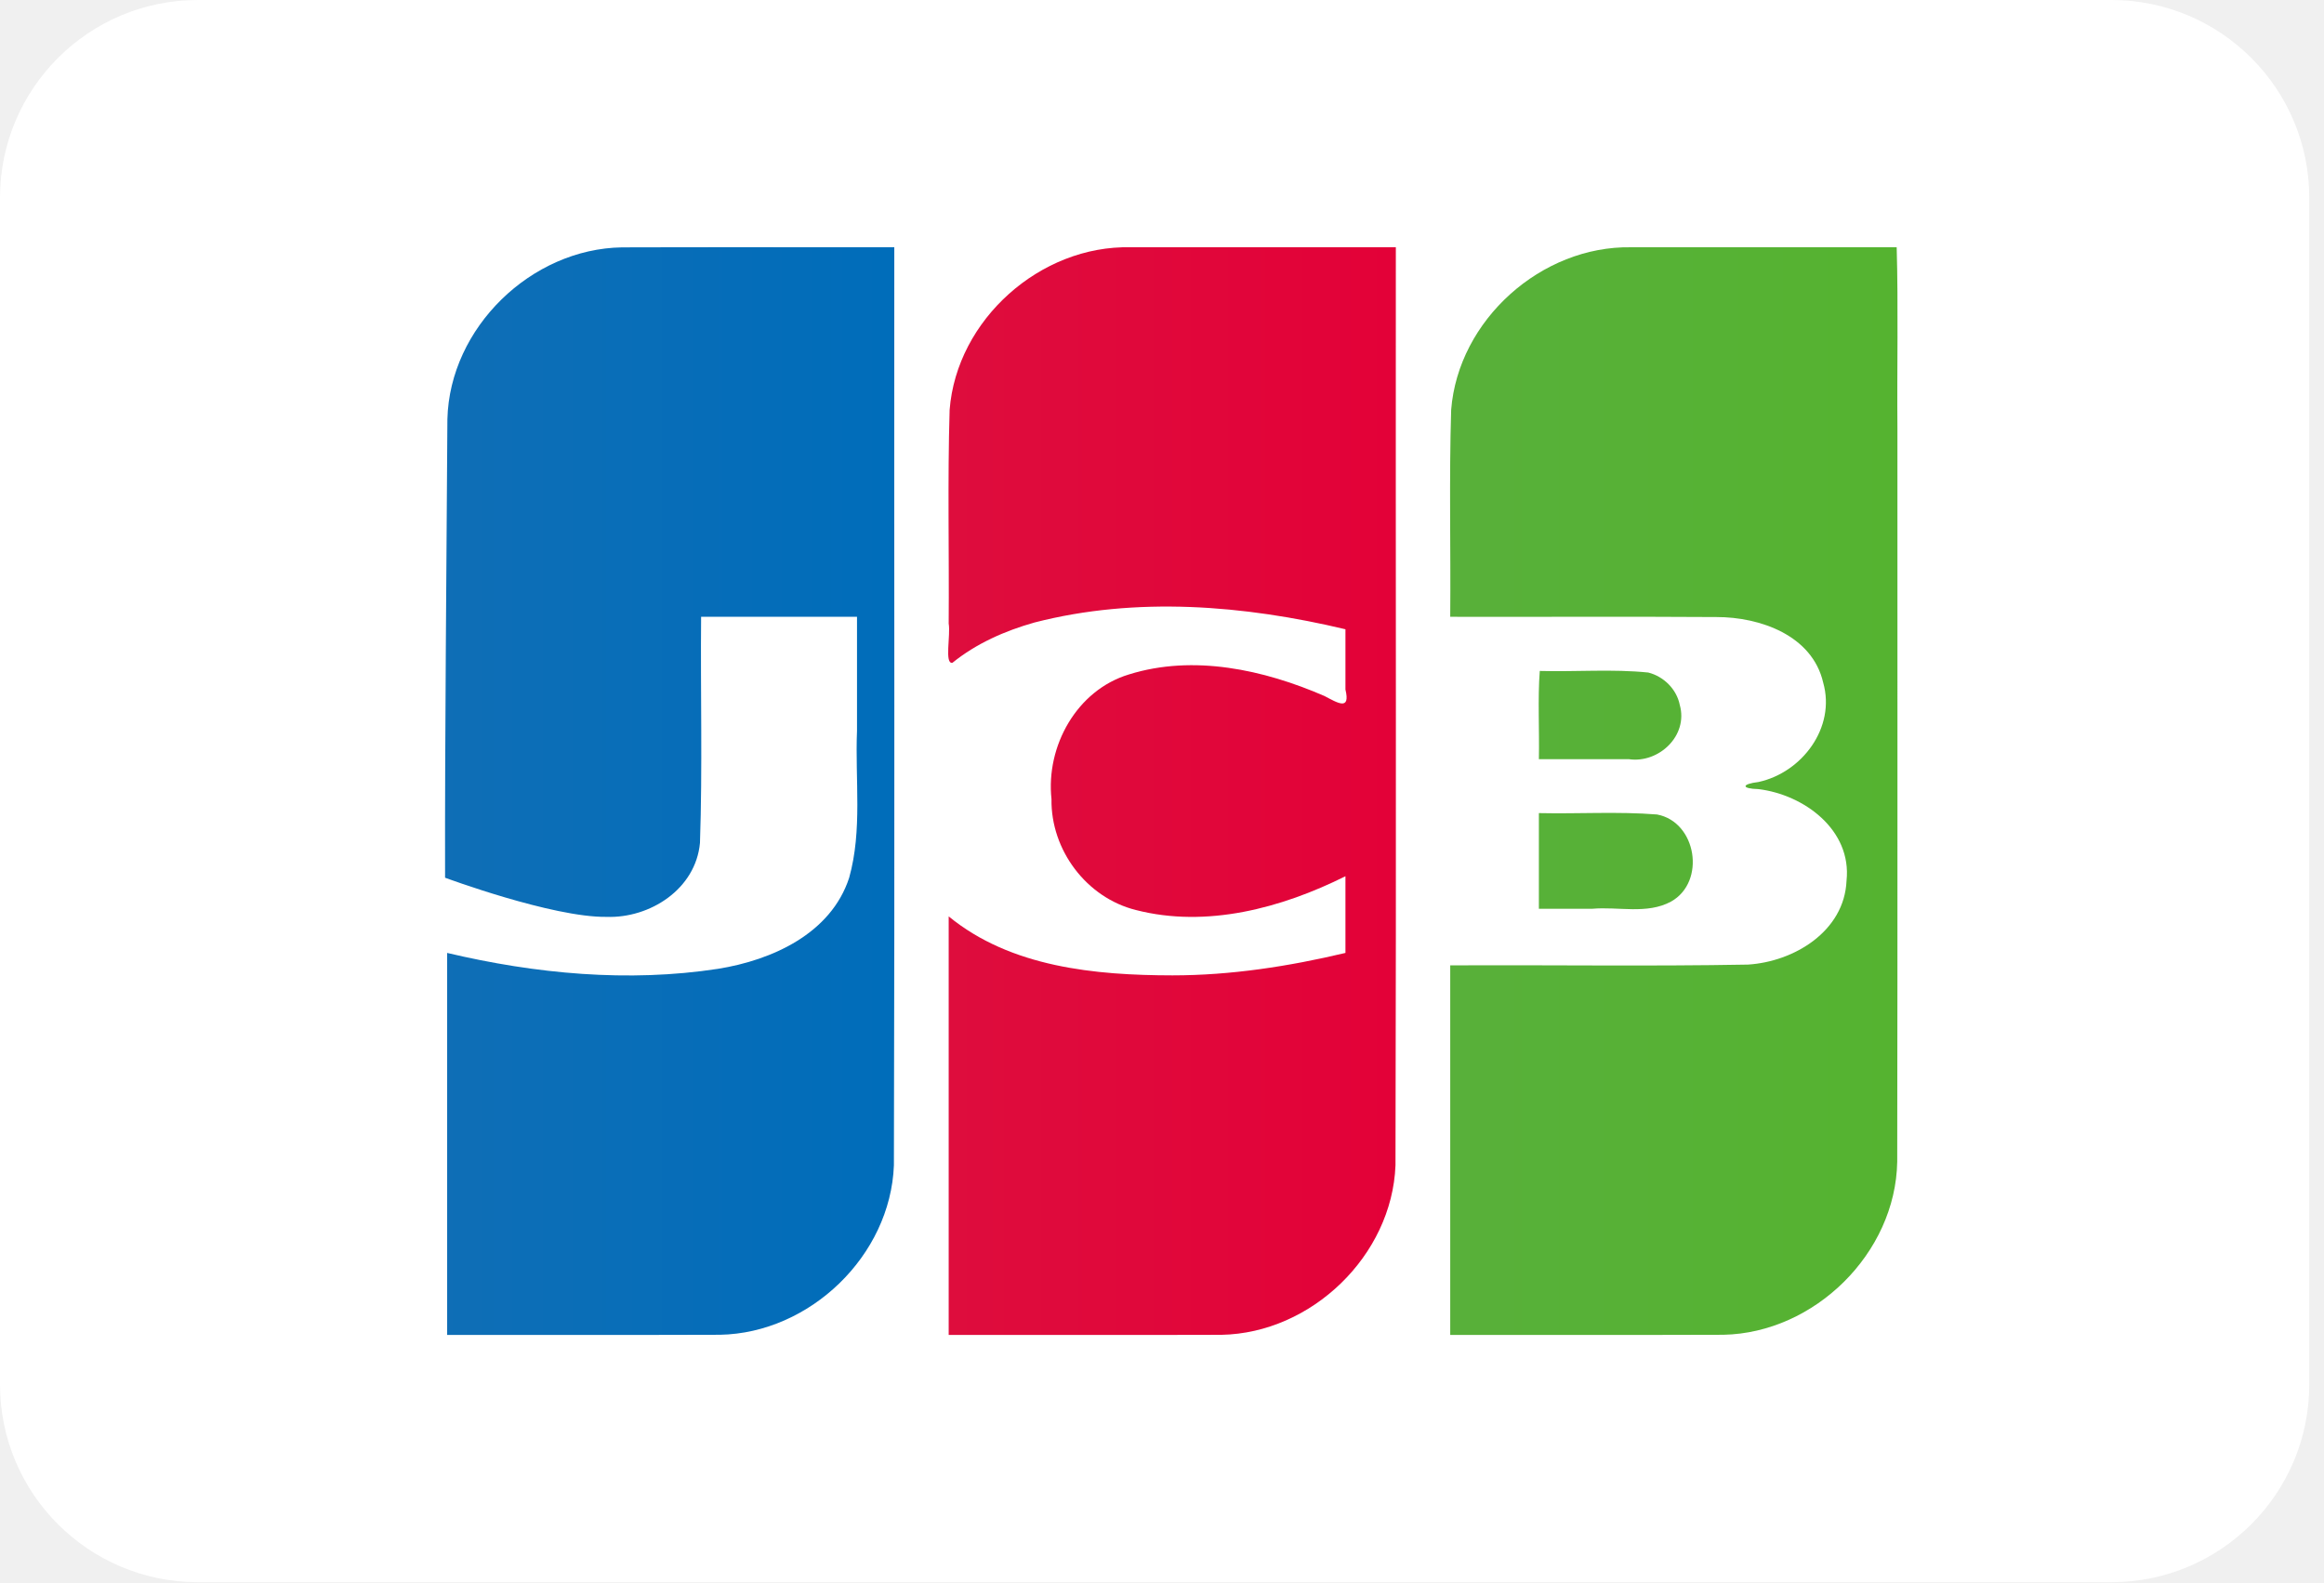
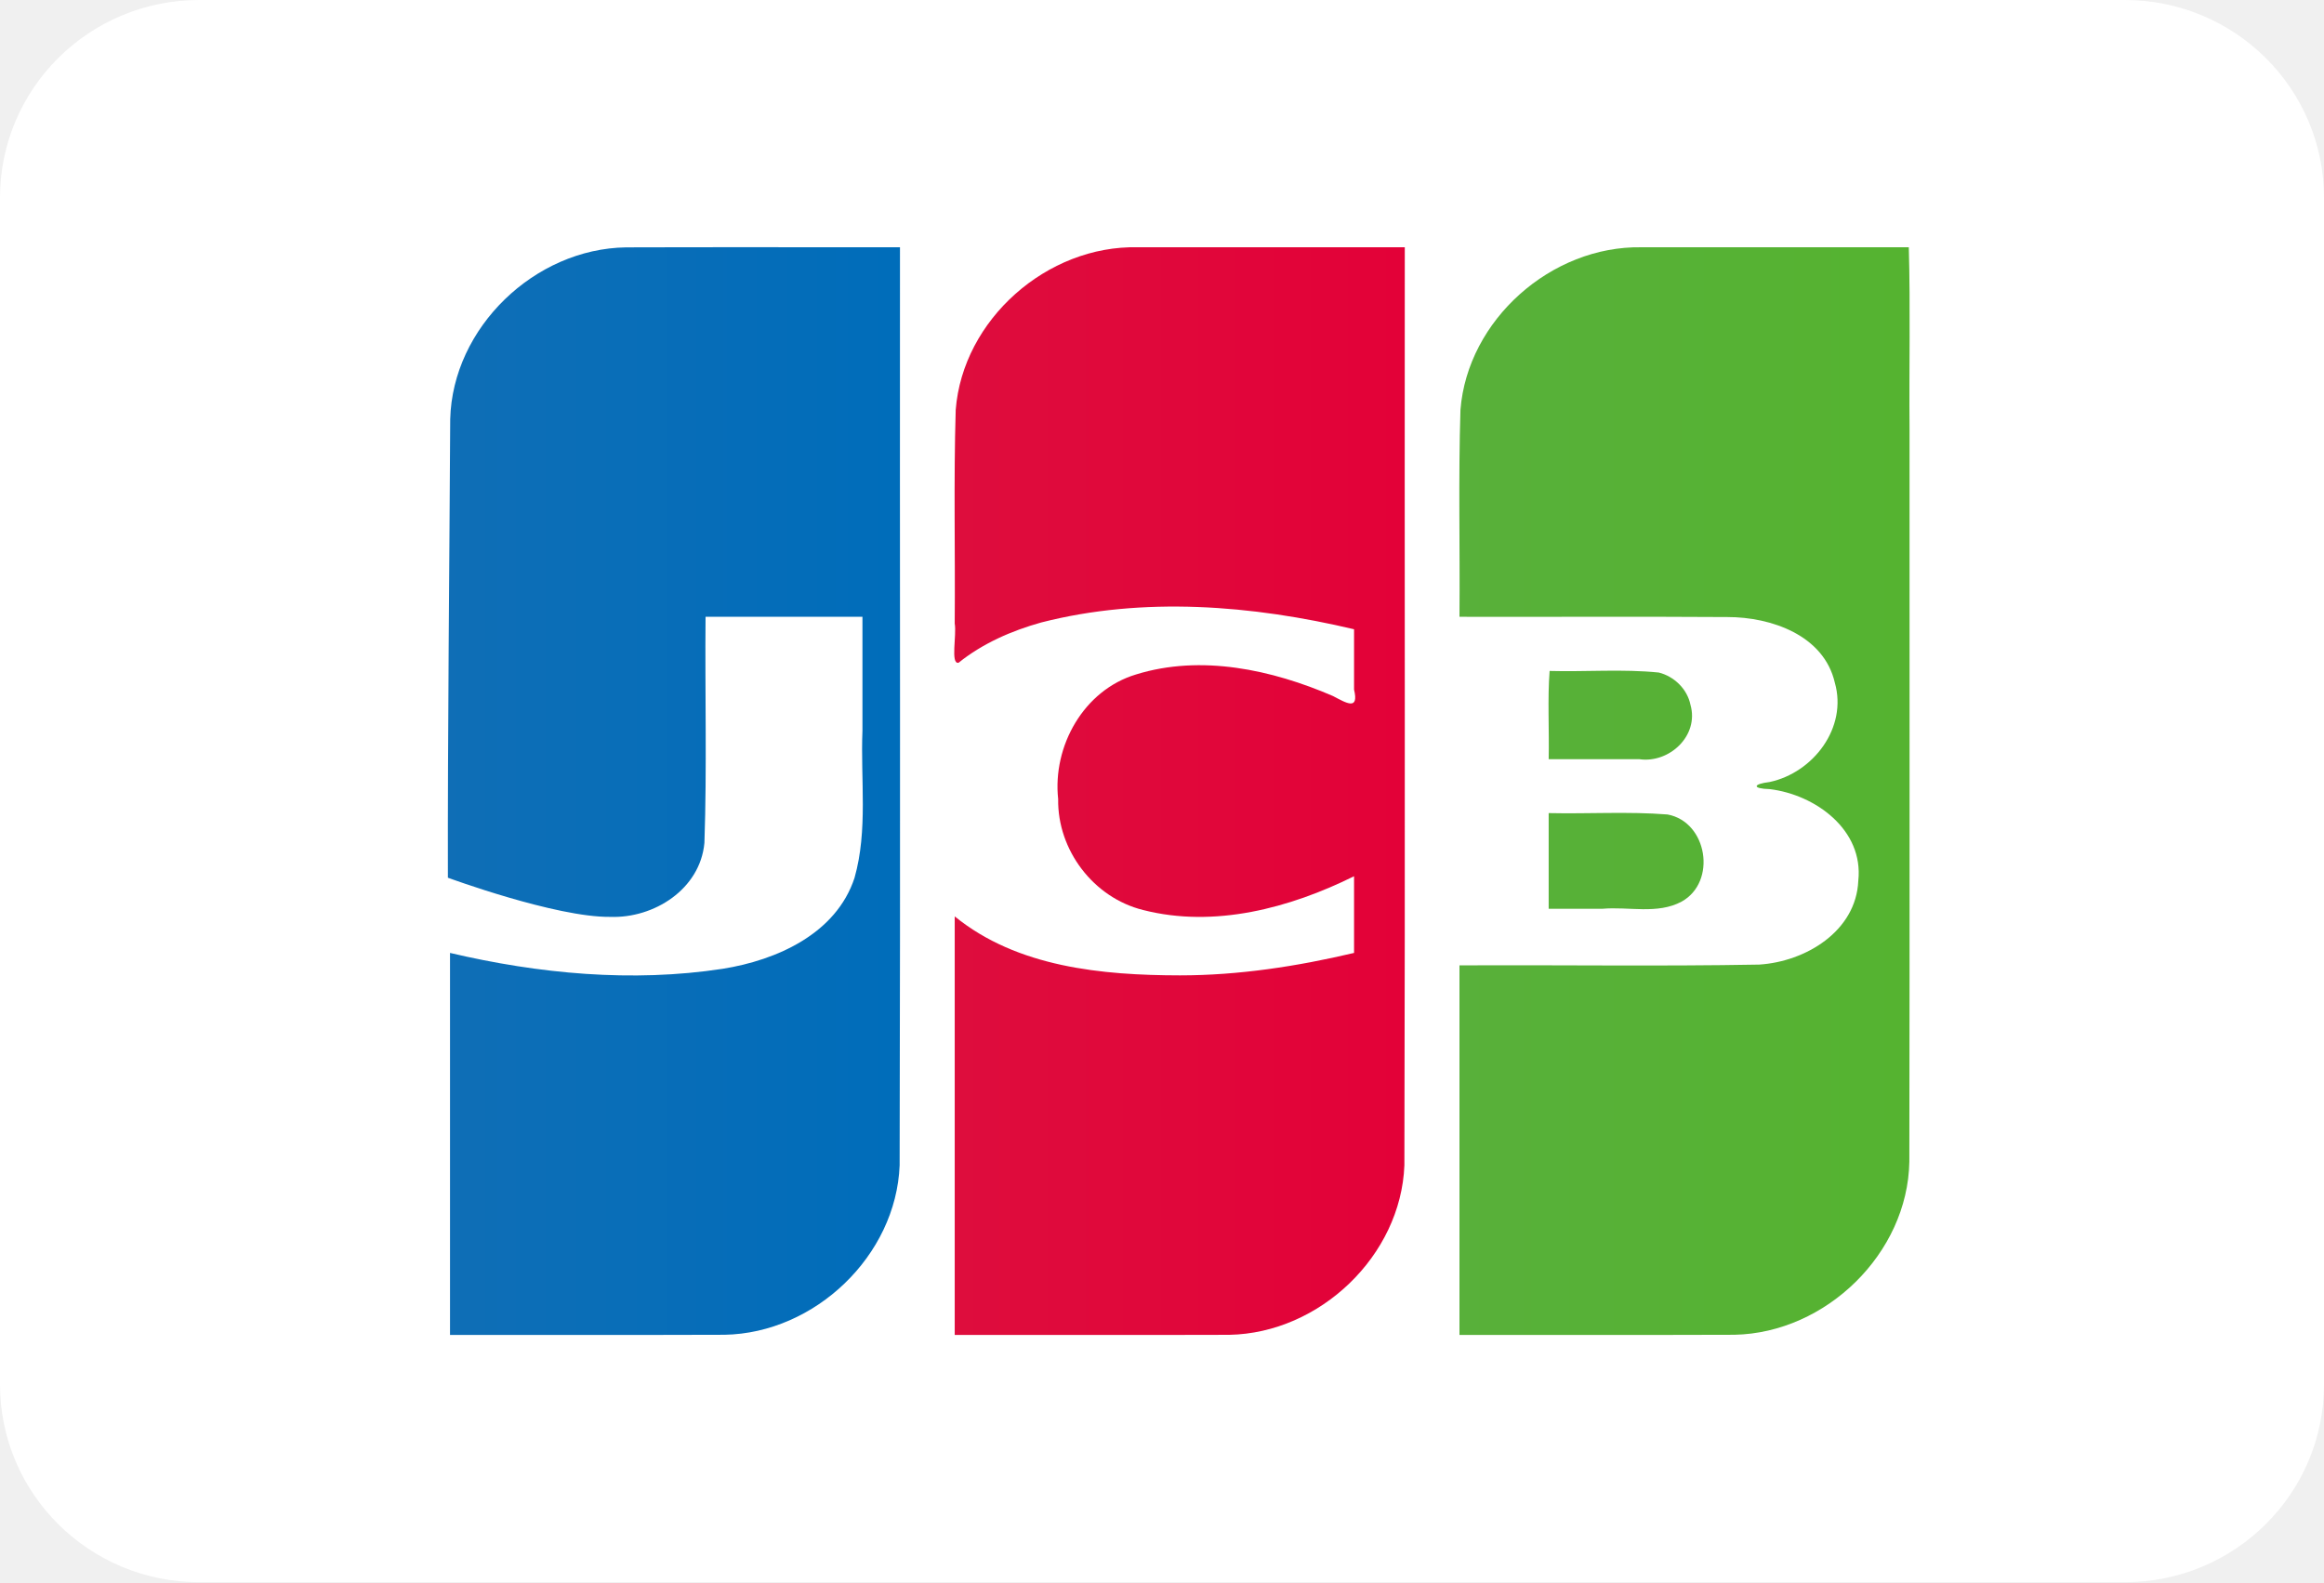
- <svg xmlns="http://www.w3.org/2000/svg" width="47" height="32" viewBox="0 0 47 32" fill="none">
-   <path d="M0 4C0 1.791 1.792 0 4.003 0H42.699C44.91 0 46.702 1.791 46.702 4V28C46.702 30.209 44.91 32 42.699 32H4.003C1.792 32 0 30.209 0 28V4Z" fill="white" />
-   <path d="M31.122 16.445C31.918 16.463 32.718 16.41 33.511 16.473C34.313 16.622 34.507 17.837 33.794 18.235C33.307 18.498 32.729 18.333 32.201 18.38H31.122V16.445V16.445ZM33.971 14.256C34.148 14.88 33.546 15.441 32.945 15.355H31.122C31.134 14.766 31.097 14.127 31.14 13.57C31.871 13.59 32.608 13.528 33.334 13.602C33.646 13.681 33.907 13.937 33.971 14.256V14.256ZM38.358 5.001C38.392 6.193 38.363 7.447 38.373 8.664C38.371 13.608 38.378 18.552 38.369 23.496C38.337 25.349 36.695 26.959 34.855 26.996C33.013 27.003 31.171 26.997 29.329 26.999V19.525C31.336 19.514 33.344 19.546 35.35 19.509C36.281 19.451 37.3 18.837 37.344 17.812C37.453 16.784 36.483 16.072 35.563 15.96C35.209 15.951 35.219 15.857 35.563 15.816C36.441 15.626 37.13 14.717 36.872 13.807C36.652 12.849 35.594 12.479 34.714 12.48C32.919 12.468 31.124 12.479 29.329 12.475C29.341 11.08 29.305 9.683 29.348 8.289C29.491 6.469 31.174 4.969 32.988 5.001C34.779 5.001 36.569 5.001 38.358 5.001V5.001Z" fill="url(#paint0_linear_11_624)" />
-   <path d="M9.048 8.477C9.094 6.627 10.743 5.03 12.58 5.003C14.415 4.997 16.251 5.002 18.086 5.001C18.081 11.19 18.096 17.381 18.078 23.57C18.008 25.398 16.377 26.964 14.559 26.996C12.72 27.003 10.882 26.997 9.043 26.999V19.273C10.829 19.695 12.702 19.874 14.524 19.594C15.613 19.419 16.804 18.884 17.173 17.754C17.444 16.788 17.291 15.771 17.332 14.779V12.475H14.179C14.165 13.999 14.208 15.525 14.156 17.047C14.071 17.982 13.145 18.576 12.262 18.544C11.168 18.556 9.001 17.752 9.001 17.752C8.995 14.897 9.032 11.322 9.048 8.477V8.477Z" fill="url(#paint1_linear_11_624)" />
-   <path d="M19.262 13.404C19.096 13.44 19.228 12.839 19.186 12.611C19.197 11.171 19.162 9.729 19.205 8.29C19.347 6.462 21.043 4.958 22.865 5.001H28.229C28.224 11.191 28.239 17.381 28.222 23.57C28.151 25.398 26.52 26.964 24.702 26.997C22.863 27.003 21.025 26.998 19.186 26.999V18.534C20.442 19.564 22.148 19.725 23.713 19.727C24.892 19.727 26.065 19.545 27.21 19.273V17.722C25.919 18.366 24.402 18.774 22.971 18.405C21.973 18.156 21.249 17.192 21.265 16.162C21.149 15.09 21.777 13.959 22.83 13.641C24.137 13.232 25.561 13.545 26.786 14.077C27.049 14.214 27.315 14.385 27.21 13.946V12.727C25.161 12.239 22.981 12.06 20.922 12.59C20.326 12.758 19.746 13.013 19.262 13.405V13.404Z" fill="url(#paint2_linear_11_624)" />
+ <svg xmlns="http://www.w3.org/2000/svg" viewBox="0 0 47 32" fill="none">
+   <path d="M0 4C0 1.791 1.803 0 4.029 0H42.971C45.197 0 47 1.791 47 4V28C47 30.209 45.197 32 42.971 32H4.029C1.803 32 0 30.209 0 28V4Z" fill="white" />
+   <path d="M31.32 16.445C32.121 16.463 32.927 16.41 33.724 16.473C34.532 16.622 34.727 17.837 34.009 18.235C33.52 18.498 32.938 18.333 32.407 18.38H31.32V16.445V16.445ZM34.188 14.256C34.365 14.88 33.76 15.441 33.155 15.355H31.32C31.333 14.766 31.295 14.127 31.339 13.57C32.074 13.59 32.816 13.528 33.547 13.602C33.861 13.681 34.123 13.937 34.188 14.256V14.256ZM38.603 5.001C38.637 6.193 38.608 7.447 38.618 8.664C38.616 13.608 38.623 18.552 38.614 23.496C38.582 25.349 36.929 26.959 35.077 26.996C33.224 27.003 31.37 26.997 29.516 26.999V19.525C31.536 19.514 33.557 19.546 35.576 19.509C36.512 19.451 37.538 18.837 37.582 17.812C37.692 16.784 36.716 16.072 35.79 15.96C35.433 15.951 35.444 15.857 35.79 15.816C36.673 15.626 37.367 14.717 37.107 13.807C36.886 12.849 35.821 12.479 34.935 12.48C33.129 12.468 31.323 12.479 29.516 12.475C29.528 11.08 29.492 9.683 29.536 8.289C29.679 6.469 31.373 4.969 33.199 5.001C35.001 5.001 36.802 5.001 38.603 5.001V5.001Z" fill="url(#paint0_linear_11_624)" />
+   <path d="M9.105 8.477C9.152 6.627 10.811 5.03 12.661 5.003C14.508 4.997 16.355 5.002 18.201 5.001C18.196 11.19 18.211 17.381 18.194 23.57C18.122 25.398 16.481 26.964 14.652 26.996C12.801 27.003 10.951 26.997 9.101 26.999V19.273C10.898 19.695 12.783 19.874 14.616 19.594C15.712 19.419 16.911 18.884 17.282 17.754C17.555 16.788 17.402 15.771 17.442 14.779V12.475H14.269C14.255 13.999 14.298 15.525 14.246 17.047C14.161 17.982 13.229 18.576 12.341 18.544C11.24 18.556 9.058 17.752 9.058 17.752C9.052 14.897 9.09 11.322 9.105 8.477V8.477Z" fill="url(#paint1_linear_11_624)" />
+   <path d="M19.385 13.404C19.218 13.44 19.351 12.839 19.308 12.611C19.32 11.171 19.285 9.729 19.328 8.29C19.47 6.462 21.178 4.958 23.011 5.001H28.41C28.404 11.191 28.419 17.381 28.402 23.57C28.331 25.398 26.689 26.964 24.86 26.997C23.009 27.003 21.159 26.998 19.308 26.999V18.534C20.572 19.564 22.29 19.725 23.864 19.727C25.051 19.727 26.231 19.545 27.384 19.273V17.722C26.085 18.366 24.558 18.774 23.118 18.405C22.113 18.156 21.384 17.192 21.4 16.162C21.284 15.09 21.916 13.959 22.975 13.641C24.291 13.232 25.724 13.545 26.957 14.077C27.221 14.214 27.489 14.385 27.384 13.946V12.727C25.322 12.239 23.127 12.06 21.056 12.59C20.456 12.758 19.872 13.013 19.385 13.405V13.404Z" fill="url(#paint2_linear_11_624)" />
  <defs>
-     <linearGradient id="paint0_linear_11_624" x1="29.267" y1="15.53" x2="38.316" y2="15.53" gradientUnits="userSpaceOnUse">
+     <linearGradient id="paint0_linear_11_624" x1="29.454" y1="15.53" x2="38.56" y2="15.53" gradientUnits="userSpaceOnUse">
      <stop stop-color="#58B03A" />
      <stop offset="1" stop-color="#55B330" />
    </linearGradient>
-     <linearGradient id="paint1_linear_11_624" x1="8.851" y1="16.21" x2="17.938" y2="16.21" gradientUnits="userSpaceOnUse">
+     <linearGradient id="paint1_linear_11_624" x1="8.907" y1="16.21" x2="18.052" y2="16.21" gradientUnits="userSpaceOnUse">
      <stop stop-color="#0F6EB6" />
      <stop offset="1" stop-color="#006DBA" />
    </linearGradient>
-     <linearGradient id="paint2_linear_11_624" x1="19.173" y1="15.743" x2="28.228" y2="15.743" gradientUnits="userSpaceOnUse">
+     <linearGradient id="paint2_linear_11_624" x1="19.295" y1="15.743" x2="28.408" y2="15.743" gradientUnits="userSpaceOnUse">
      <stop stop-color="#DE0D3D" />
      <stop offset="1" stop-color="#E30138" />
    </linearGradient>
  </defs>
</svg>
